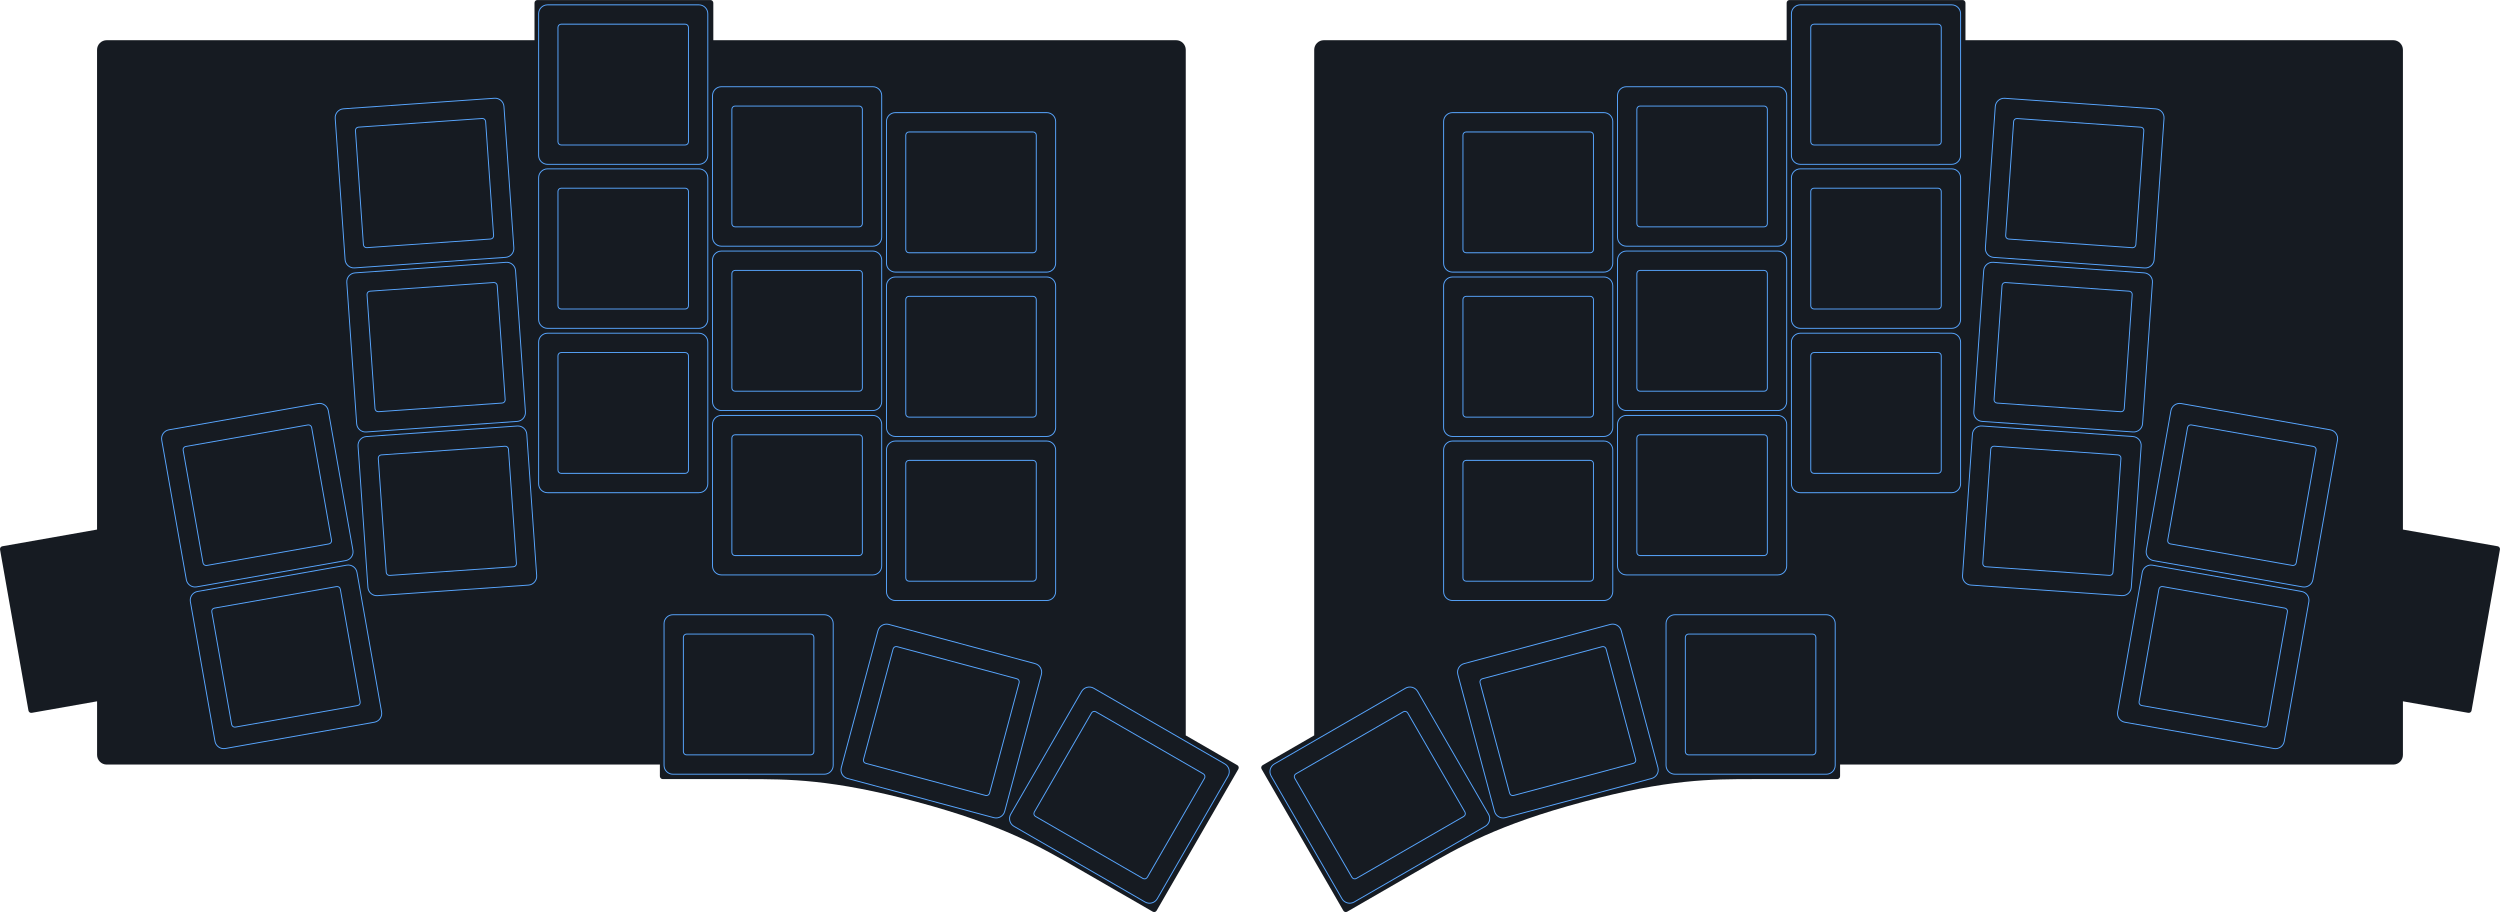
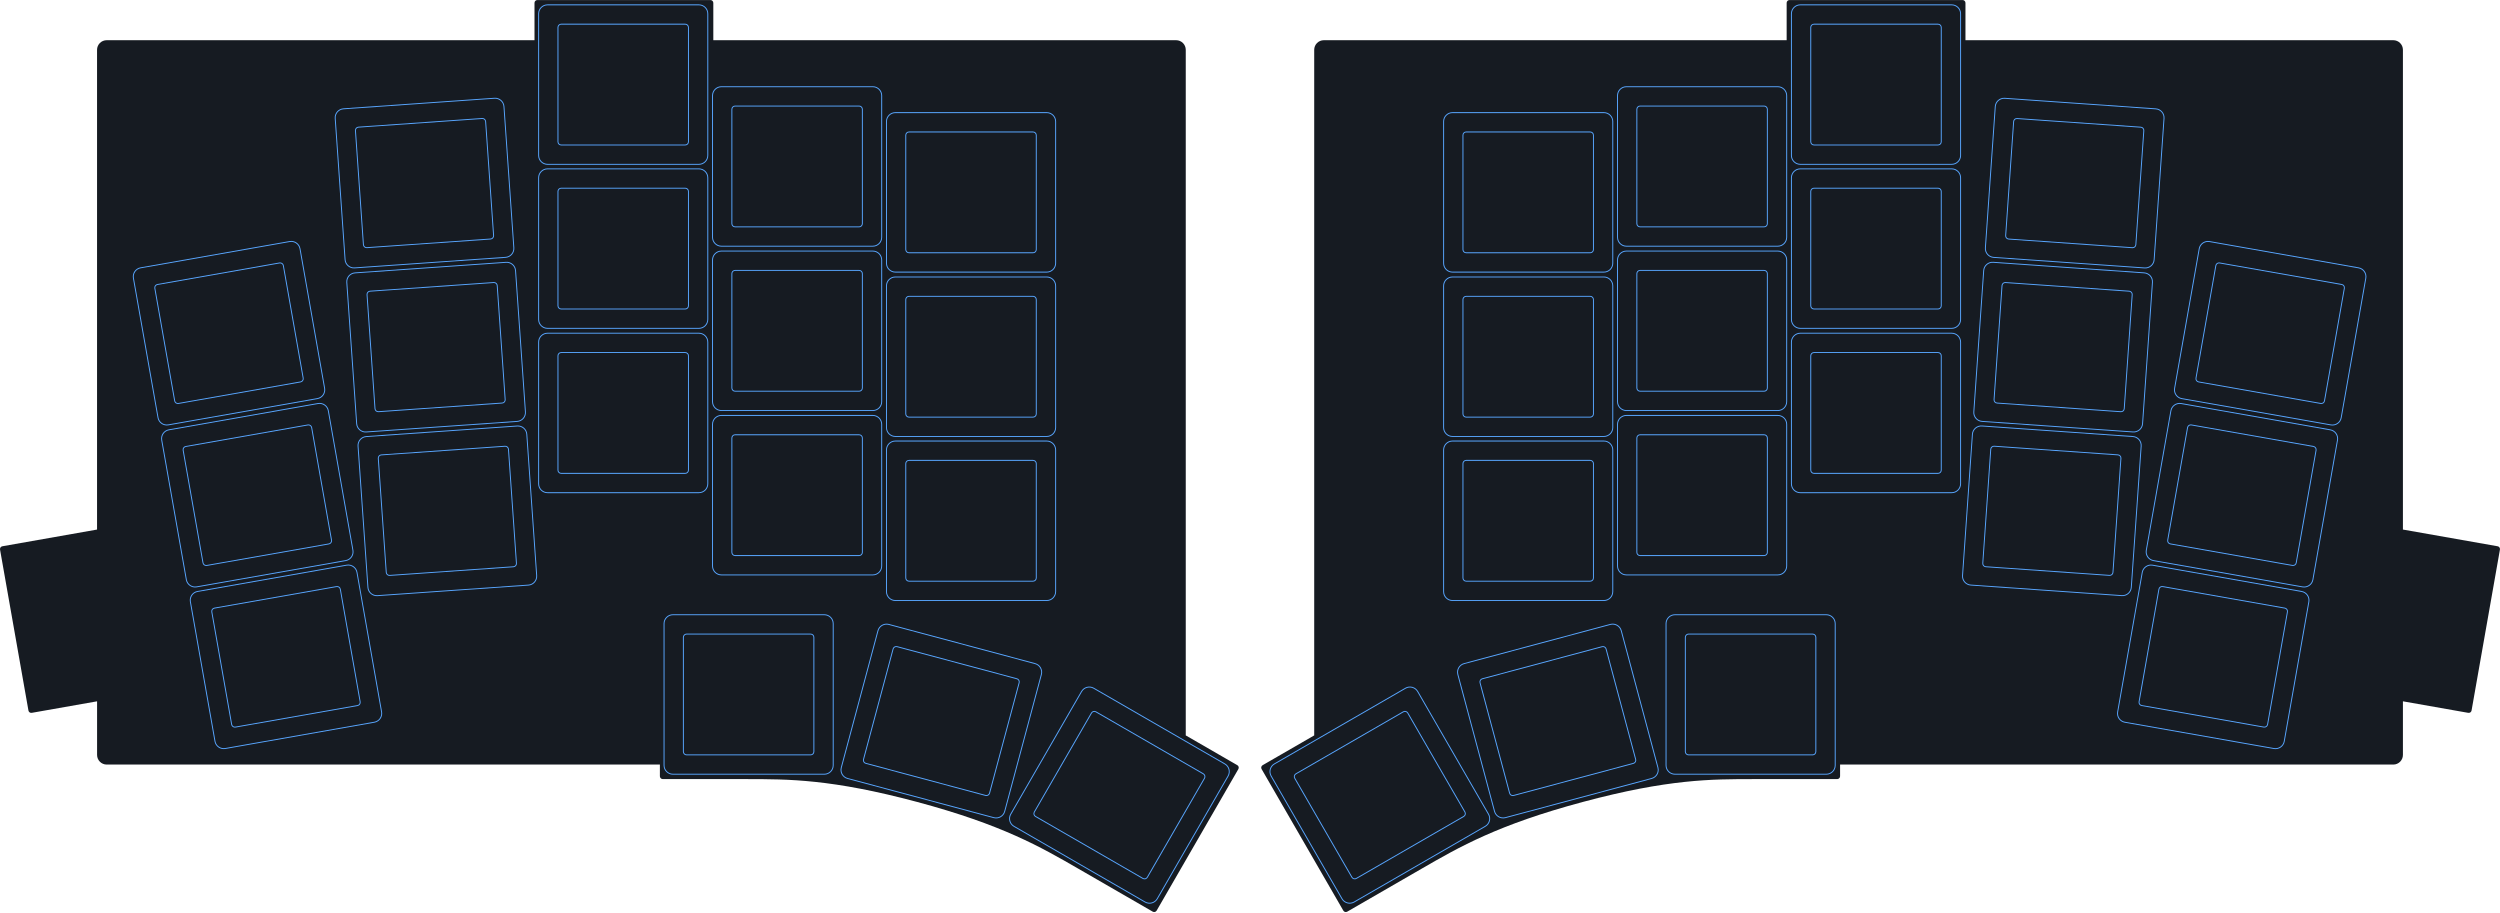
<svg xmlns="http://www.w3.org/2000/svg" width="258.64mm" height="94.36mm" viewBox="0 0 733.16 267.46">
  <defs>
    <style>
      .cls-1 {
        fill: #161b22;
      }

      .cls-2 {
        fill: none;
        stroke: #58a6ff;
        stroke-miterlimit: 10;
        stroke-width: .28px;
      }
    </style>
  </defs>
  <g id="Shape">
    <path class="cls-1" d="M.69,160.19l27.77-4.9V14.61c0-1.57,1.27-2.83,2.83-2.83h125.46V.84c0-.46,.38-.84,.84-.84h50.76c.46,0,.84,.38,.84,.84V11.78h135.72c1.57,0,2.83,1.27,2.83,2.83V215.66l15.12,8.73c.4,.23,.54,.74,.31,1.14l-23.97,41.51c-.23,.4-.74,.54-1.14,.31-2.77-1.6-13.03-7.52-21.72-12.54-11.22-6.48-22.44-12.96-47.42-19.65s-37.59-6.69-50.19-6.69c-10.77,0-21.38,0-24.37,0-.46,0-.84-.38-.84-.84v-3.42H31.3c-1.57,0-2.83-1.27-2.83-2.83v-15.72l-19.16,3.38c-.46,.08-.89-.22-.97-.68L.01,161.16c-.08-.46,.22-.89,.68-.97Z" />
    <path class="cls-1" d="M732.46,160.19l-27.77-4.9V14.61c0-1.57-1.27-2.83-2.83-2.83h-125.46V.84c0-.46-.38-.84-.84-.84h-50.76c-.46,0-.84,.38-.84,.84V11.78h-135.72c-1.57,0-2.83,1.27-2.83,2.83V215.66l-15.12,8.73c-.4,.23-.54,.74-.31,1.14l23.97,41.51c.23,.4,.74,.54,1.14,.31,2.77-1.6,13.03-7.52,21.72-12.54,11.22-6.48,22.44-12.96,47.42-19.65s37.59-6.69,50.19-6.69c10.77,0,21.38,0,24.37,0,.46,0,.84-.38,.84-.84v-3.42h162.23c1.57,0,2.83-1.27,2.83-2.83v-15.72l19.16,3.38c.46,.08,.89-.22,.97-.68l8.32-47.2c.08-.46-.22-.89-.68-.97Z" />
  </g>
  <g id="Keys_Kopie" data-name="Keys Kopie">
    <g id="Keycaps">
      <rect class="cls-2" x="259.97" y="33.02" width="49.61" height="46.77" rx="2.61" ry="2.61" />
      <rect class="cls-2" x="259.97" y="81.22" width="49.61" height="46.77" rx="2.61" ry="2.61" />
      <rect class="cls-2" x="259.97" y="129.33" width="49.61" height="46.77" rx="2.61" ry="2.61" />
      <rect class="cls-2" x="208.96" y="25.42" width="49.61" height="46.77" rx="2.61" ry="2.61" />
      <rect class="cls-2" x="208.96" y="73.62" width="49.61" height="46.77" rx="2.61" ry="2.61" />
      <rect class="cls-2" x="208.96" y="121.82" width="49.61" height="46.77" rx="2.61" ry="2.61" />
      <rect class="cls-2" x="157.96" y="1.41" width="49.61" height="46.77" rx="2.61" ry="2.61" />
      <rect class="cls-2" x="157.96" y="49.51" width="49.61" height="46.77" rx="2.61" ry="2.61" />
      <rect class="cls-2" x="157.96" y="97.71" width="49.61" height="46.77" rx="2.61" ry="2.61" />
      <rect class="cls-2" x="194.74" y="180.27" width="49.61" height="46.77" rx="2.61" ry="2.61" />
      <rect class="cls-2" x="99.69" y="30.3" width="49.61" height="46.77" rx="2.61" ry="2.61" transform="translate(-3.44 8.81) rotate(-4)" />
      <rect class="cls-2" x="103.09" y="78.41" width="49.61" height="46.77" rx="2.61" ry="2.61" transform="translate(-6.79 9.17) rotate(-4)" />
      <rect class="cls-2" x="106.39" y="126.41" width="49.61" height="46.77" rx="2.61" ry="2.61" transform="translate(-10.13 9.52) rotate(-4)" />
+       <rect class="cls-2" x="42.36" y="74.32" width="49.61" height="46.77" rx="2.61" ry="2.61" transform="translate(-15.95 13.15) rotate(-10)" />
      <rect class="cls-2" x="50.66" y="121.83" width="49.61" height="46.77" rx="2.61" ry="2.61" transform="translate(-24.07 15.31) rotate(-10)" />
      <rect class="cls-2" x="59.06" y="169.23" width="49.61" height="46.77" rx="2.61" ry="2.61" transform="translate(-32.17 17.49) rotate(-10)" />
      <rect class="cls-2" x="252.67" y="186.64" width="46.77" height="49.61" rx="2.61" ry="2.61" transform="translate(.37 423.37) rotate(-75)" />
      <rect class="cls-2" x="304.89" y="208.37" width="46.77" height="49.61" rx="2.61" ry="2.61" transform="translate(-37.79 400.88) rotate(-60)" />
    </g>
    <g>
      <rect class="cls-2" x="265.63" y="38.69" width="38.27" height="35.43" rx=".95" ry=".95" />
      <rect class="cls-2" x="265.63" y="86.89" width="38.27" height="35.43" rx=".95" ry=".95" />
      <rect class="cls-2" x="265.63" y="135" width="38.27" height="35.43" rx=".95" ry=".95" />
      <rect class="cls-2" x="214.63" y="31.09" width="38.27" height="35.43" rx=".95" ry=".95" />
      <rect class="cls-2" x="214.63" y="79.29" width="38.27" height="35.43" rx=".95" ry=".95" />
      <rect class="cls-2" x="214.63" y="127.49" width="38.27" height="35.43" rx=".95" ry=".95" />
      <rect class="cls-2" x="163.63" y="7.08" width="38.27" height="35.43" rx=".95" ry=".95" />
      <rect class="cls-2" x="163.63" y="55.18" width="38.27" height="35.43" rx=".95" ry=".95" />
      <rect class="cls-2" x="163.63" y="103.38" width="38.27" height="35.43" rx=".95" ry=".95" />
      <rect class="cls-2" x="200.41" y="185.94" width="38.27" height="35.43" rx=".95" ry=".95" />
      <rect class="cls-2" x="105.36" y="35.97" width="38.27" height="35.43" rx=".95" ry=".95" transform="translate(-3.44 8.81) rotate(-4)" />
      <rect class="cls-2" x="108.76" y="84.07" width="38.27" height="35.43" rx=".95" ry=".95" transform="translate(-6.79 9.17) rotate(-4)" />
      <rect class="cls-2" x="112.06" y="132.08" width="38.27" height="35.43" rx=".95" ry=".95" transform="translate(-10.13 9.52) rotate(-4)" />
+       <rect class="cls-2" x="48.03" y="79.99" width="38.27" height="35.43" rx=".95" ry=".95" transform="translate(-15.95 13.15) rotate(-10)" />
      <rect class="cls-2" x="56.33" y="127.5" width="38.27" height="35.43" rx=".95" ry=".95" transform="translate(-24.07 15.31) rotate(-10)" />
      <rect class="cls-2" x="64.73" y="174.9" width="38.27" height="35.43" rx=".95" ry=".95" transform="translate(-32.17 17.49) rotate(-10)" />
      <rect class="cls-2" x="258.34" y="192.31" width="35.43" height="38.27" rx=".95" ry=".95" transform="translate(.37 423.37) rotate(-75)" />
      <rect class="cls-2" x="310.56" y="214.04" width="35.43" height="38.27" rx=".95" ry=".95" transform="translate(-37.79 400.88) rotate(-60)" />
    </g>
    <g id="Keycaps-2" data-name="Keycaps">
      <rect class="cls-2" x="423.36" y="33.02" width="49.61" height="46.77" rx="2.61" ry="2.61" />
      <rect class="cls-2" x="423.36" y="81.22" width="49.61" height="46.77" rx="2.61" ry="2.61" />
      <rect class="cls-2" x="423.36" y="129.33" width="49.61" height="46.77" rx="2.61" ry="2.61" />
      <rect class="cls-2" x="474.36" y="25.42" width="49.61" height="46.77" rx="2.61" ry="2.61" />
      <rect class="cls-2" x="474.36" y="73.62" width="49.61" height="46.77" rx="2.61" ry="2.61" />
      <rect class="cls-2" x="474.36" y="121.82" width="49.61" height="46.77" rx="2.61" ry="2.61" />
      <rect class="cls-2" x="525.36" y="1.41" width="49.61" height="46.77" rx="2.61" ry="2.61" />
      <rect class="cls-2" x="525.36" y="49.51" width="49.61" height="46.77" rx="2.61" ry="2.61" />
      <rect class="cls-2" x="525.36" y="97.71" width="49.61" height="46.77" rx="2.61" ry="2.61" />
      <rect class="cls-2" x="488.59" y="180.27" width="49.61" height="46.77" rx="2.61" ry="2.61" />
      <rect class="cls-2" x="585.05" y="28.89" width="46.77" height="49.61" rx="2.61" ry="2.61" transform="translate(512.43 656.9) rotate(-86)" />
      <rect class="cls-2" x="581.65" y="76.99" width="46.77" height="49.61" rx="2.61" ry="2.61" transform="translate(461.29 698.25) rotate(-86)" />
      <rect class="cls-2" x="578.35" y="124.99" width="46.77" height="49.61" rx="2.61" ry="2.61" transform="translate(410.33 739.61) rotate(-86)" />
+       <rect class="cls-2" x="642.38" y="72.9" width="46.77" height="49.61" rx="2.61" ry="2.61" transform="translate(453.94 736.4) rotate(-80)" />
      <rect class="cls-2" x="634.08" y="120.41" width="46.77" height="49.61" rx="2.61" ry="2.61" transform="translate(400.29 767.48) rotate(-80)" />
      <rect class="cls-2" x="625.68" y="167.81" width="46.77" height="49.61" rx="2.61" ry="2.61" transform="translate(346.67 798.38) rotate(-80)" />
      <rect class="cls-2" x="432.07" y="188.06" width="49.61" height="46.77" rx="2.61" ry="2.61" transform="translate(-39.16 125.45) rotate(-15)" />
      <rect class="cls-2" x="379.85" y="209.78" width="49.61" height="46.77" rx="2.61" ry="2.61" transform="translate(-62.37 233.57) rotate(-30)" />
    </g>
    <g>
      <rect class="cls-2" x="429.03" y="38.69" width="38.27" height="35.43" rx=".95" ry=".95" />
      <rect class="cls-2" x="429.03" y="86.89" width="38.27" height="35.43" rx=".95" ry=".95" />
      <rect class="cls-2" x="429.03" y="135" width="38.27" height="35.43" rx=".95" ry=".95" />
      <rect class="cls-2" x="480.03" y="31.09" width="38.27" height="35.43" rx=".95" ry=".95" />
      <rect class="cls-2" x="480.03" y="79.29" width="38.27" height="35.43" rx=".95" ry=".95" />
      <rect class="cls-2" x="480.03" y="127.49" width="38.27" height="35.43" rx=".95" ry=".95" />
      <rect class="cls-2" x="531.03" y="7.08" width="38.27" height="35.43" rx=".95" ry=".95" />
      <rect class="cls-2" x="531.03" y="55.18" width="38.27" height="35.43" rx=".95" ry=".95" />
      <rect class="cls-2" x="531.03" y="103.38" width="38.27" height="35.43" rx=".95" ry=".95" />
      <rect class="cls-2" x="494.25" y="185.94" width="38.27" height="35.43" rx=".95" ry=".95" />
      <rect class="cls-2" x="590.72" y="34.56" width="35.43" height="38.27" rx=".95" ry=".95" transform="translate(512.44 656.9) rotate(-86)" />
      <rect class="cls-2" x="587.32" y="82.66" width="35.43" height="38.27" rx=".95" ry=".95" transform="translate(461.29 698.25) rotate(-86)" />
      <rect class="cls-2" x="584.02" y="130.66" width="35.43" height="38.27" rx=".95" ry=".95" transform="translate(410.33 739.61) rotate(-86)" />
+       <rect class="cls-2" x="648.05" y="78.57" width="35.43" height="38.27" rx=".95" ry=".95" transform="translate(453.93 736.39) rotate(-80)" />
      <rect class="cls-2" x="639.75" y="126.08" width="35.43" height="38.27" rx=".95" ry=".95" transform="translate(400.29 767.47) rotate(-80)" />
      <rect class="cls-2" x="631.35" y="173.48" width="35.43" height="38.27" rx=".95" ry=".95" transform="translate(346.67 798.37) rotate(-80)" />
      <rect class="cls-2" x="437.73" y="193.73" width="38.27" height="35.43" rx=".95" ry=".95" transform="translate(-39.16 125.46) rotate(-15)" />
      <rect class="cls-2" x="385.52" y="215.45" width="38.27" height="35.43" rx=".95" ry=".95" transform="translate(-62.37 233.57) rotate(-30)" />
    </g>
  </g>
</svg>
